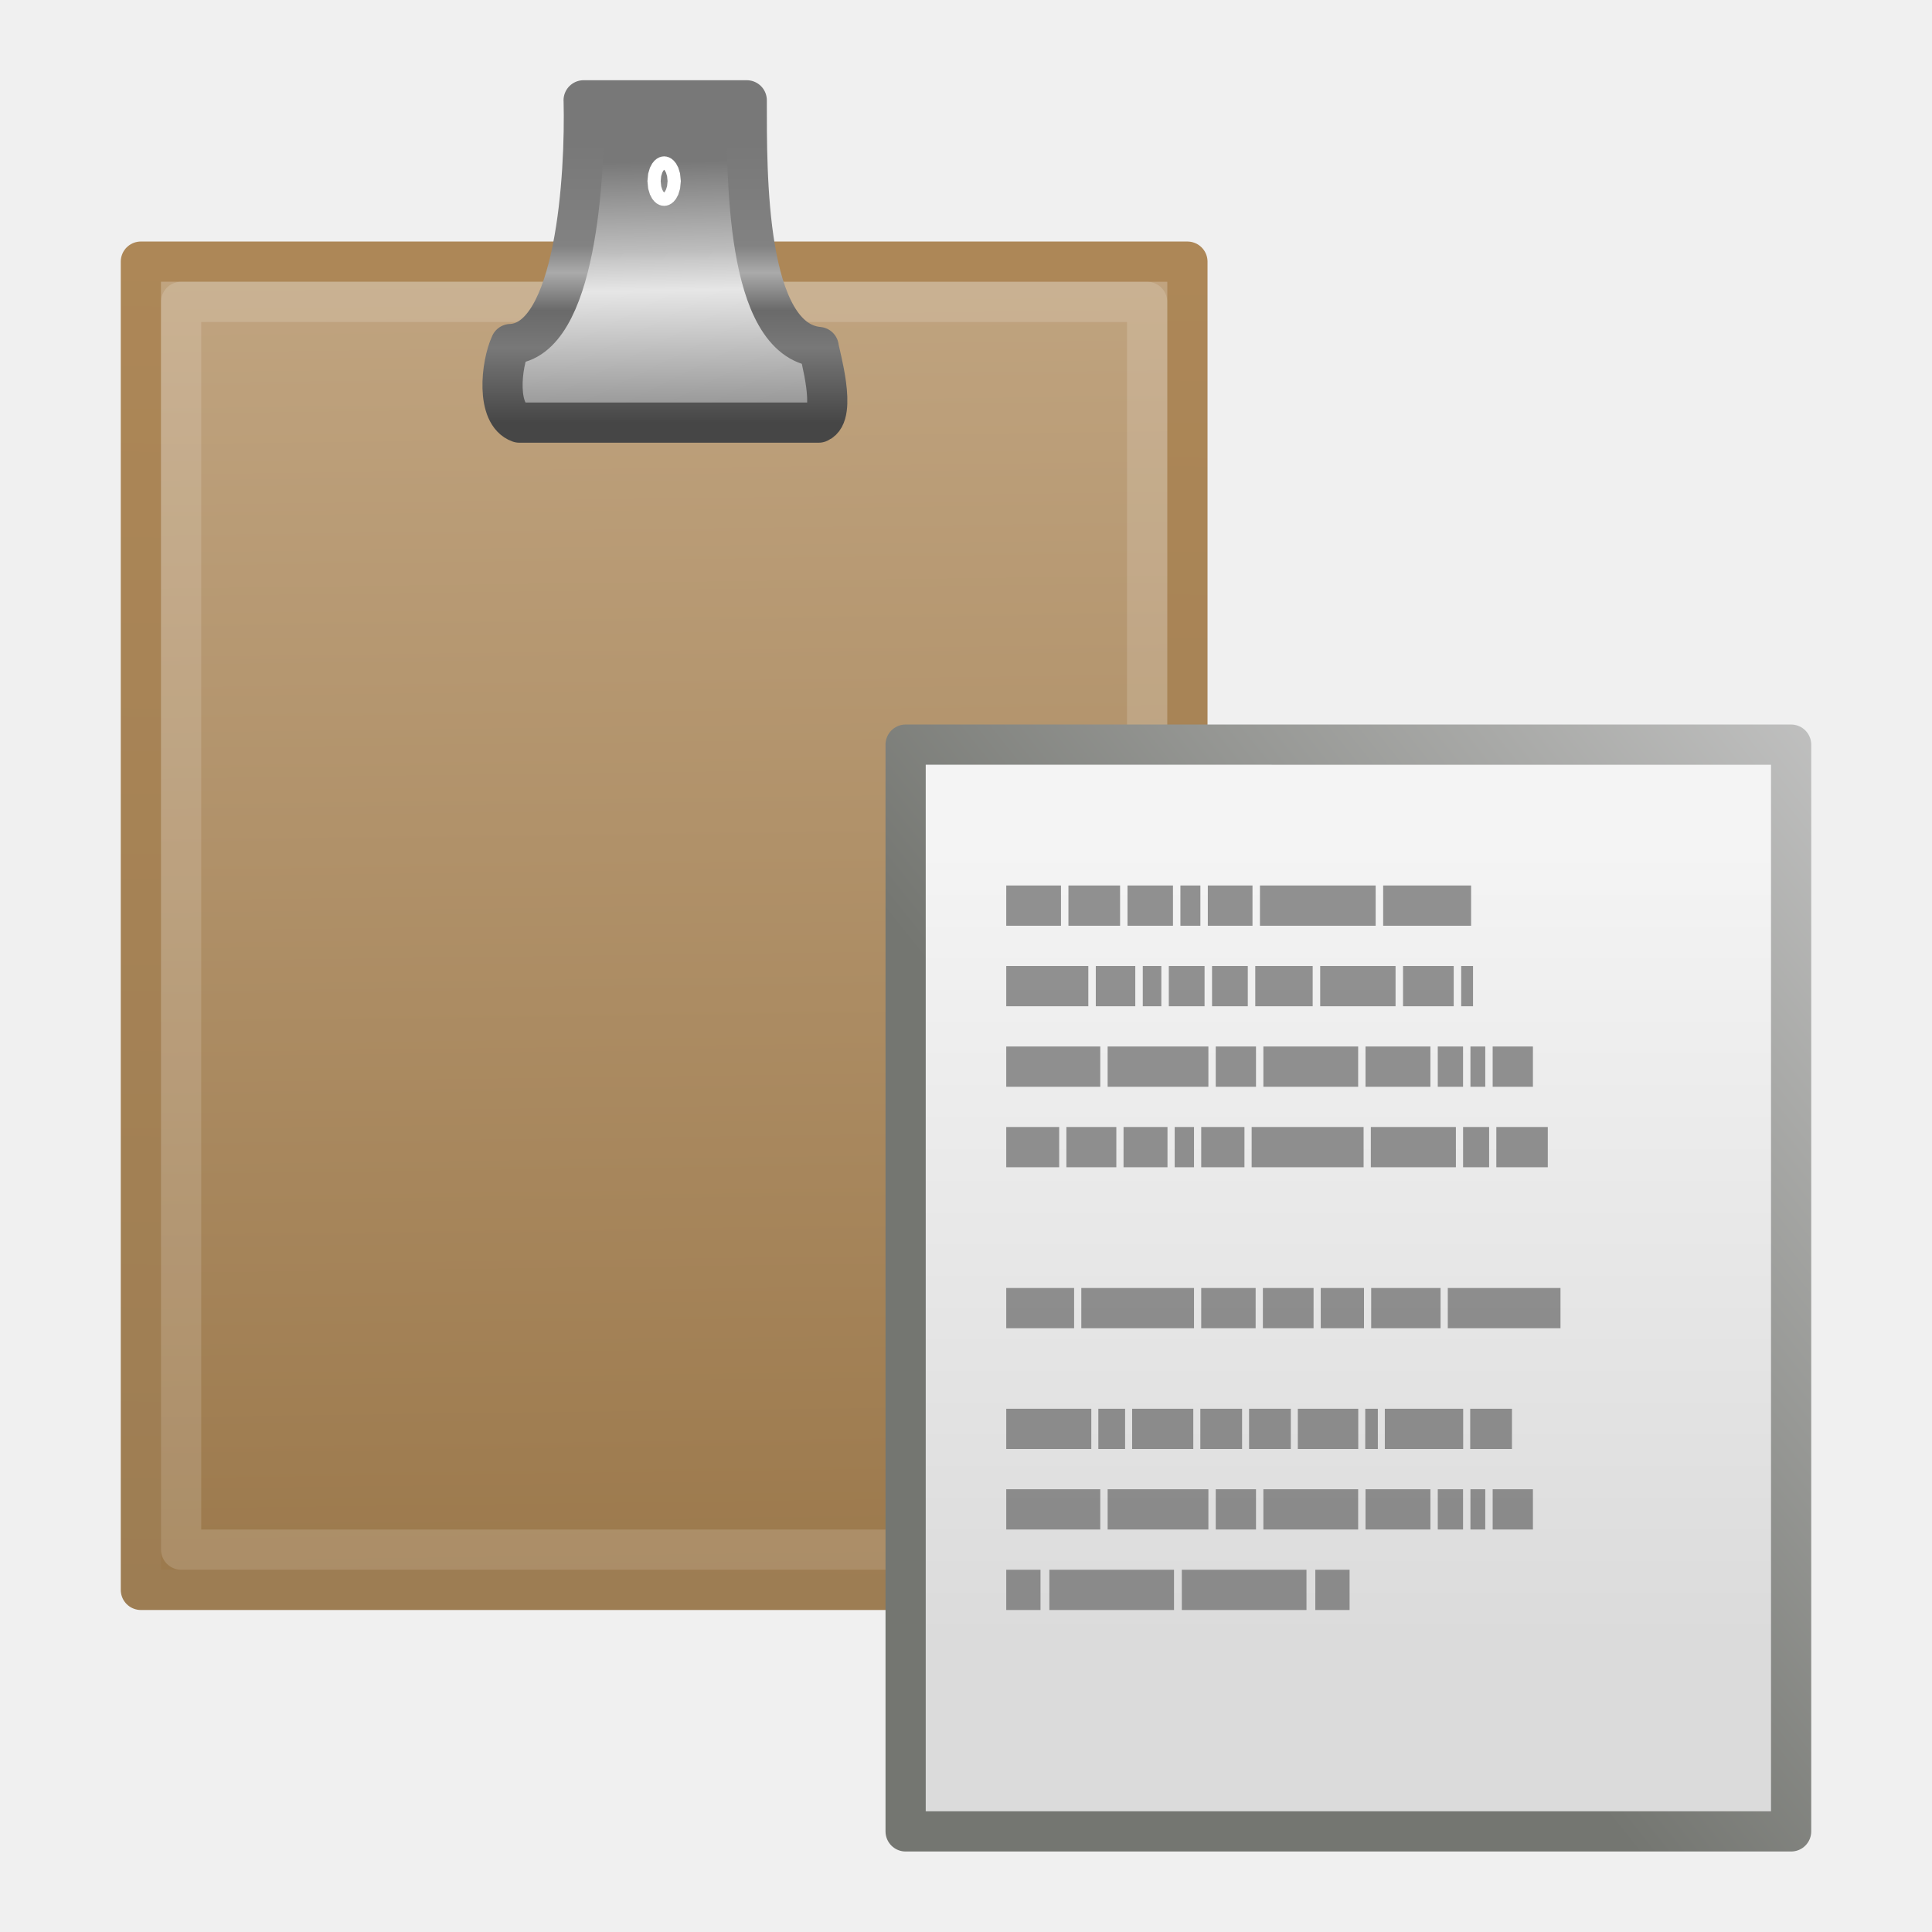
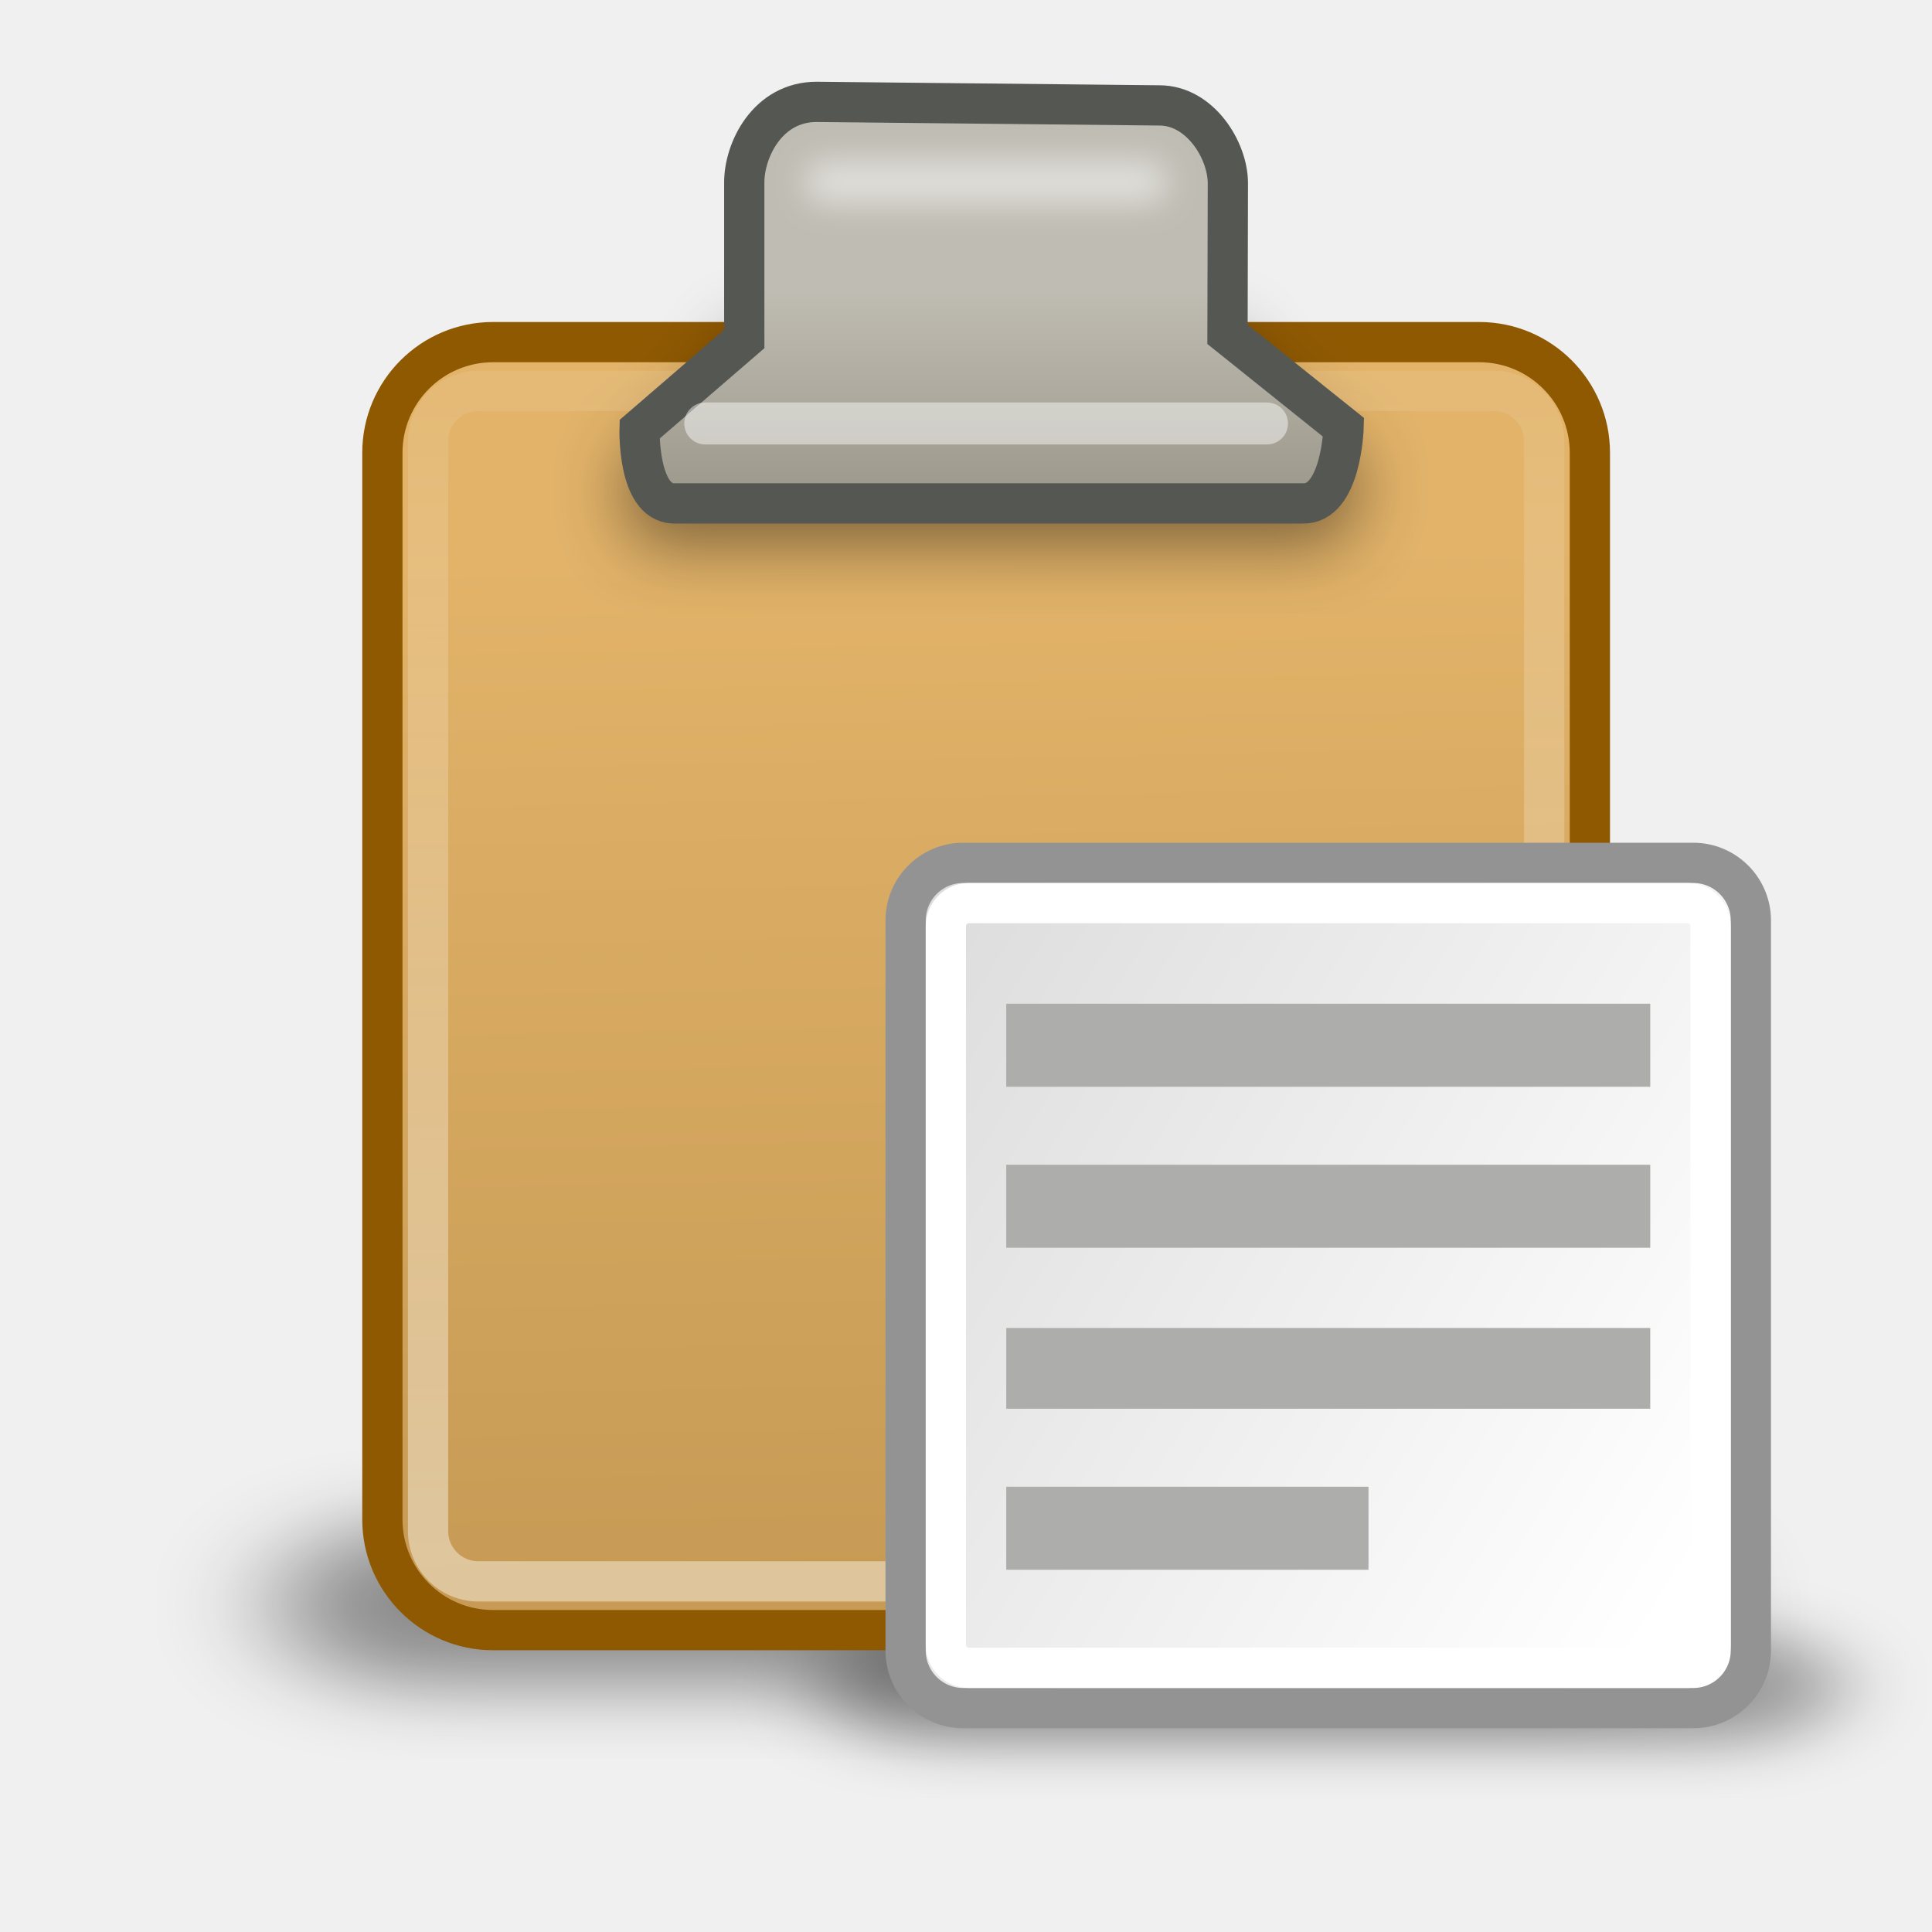
- <svg xmlns="http://www.w3.org/2000/svg" xmlns:xlink="http://www.w3.org/1999/xlink" version="1.0" width="48" height="48" id="svg2">
-   <defs id="defs4">
-     <linearGradient id="linearGradient3620">
-       <stop id="stop3622" style="stop-color:#9d7d53;stop-opacity:1" offset="0" />
-       <stop id="stop3624" style="stop-color:#ad8757;stop-opacity:1" offset="1" />
+ <svg xmlns="http://www.w3.org/2000/svg" xmlns:xlink="http://www.w3.org/1999/xlink" width="48" height="48" id="svg7854" version="1.0">
+   <defs id="defs7856">
+     <linearGradient id="linearGradient5788">
+       <stop style="stop-color:#ffffff;stop-opacity:1;" offset="0" id="stop5790" />
+       <stop style="stop-color:#ffffff;stop-opacity:0;" offset="1" id="stop5792" />
    </linearGradient>
-     <linearGradient id="linearGradient3846">
-       <stop id="stop3848" style="stop-color:#c1a581;stop-opacity:1" offset="0" />
-       <stop id="stop3850" style="stop-color:#9b784b;stop-opacity:1" offset="1" />
+     <linearGradient id="linearGradient5772">
+       <stop id="stop5774" offset="0" style="stop-color:#e2b369;stop-opacity:1" />
+       <stop id="stop5776" offset="1" style="stop-color:#c79b55;stop-opacity:1" />
    </linearGradient>
-     <linearGradient x1="24.467" y1="0.478" x2="25.465" y2="70.02" id="linearGradient4545" xlink:href="#linearGradient3846" gradientUnits="userSpaceOnUse" gradientTransform="matrix(0.5428909,0,0,0.488907,-0.0291956,-18.23334)" />
-     <linearGradient id="linearGradient3600">
-       <stop id="stop3602" style="stop-color:#f4f4f4;stop-opacity:1" offset="0" />
-       <stop id="stop3604" style="stop-color:#dbdbdb;stop-opacity:1" offset="1" />
+     <linearGradient id="linearGradient5586">
+       <stop style="stop-color:#bfbcb3;stop-opacity:1;" offset="0" id="stop5588" />
+       <stop style="stop-color:#9c988a;stop-opacity:1;" offset="1" id="stop5590" />
    </linearGradient>
-     <linearGradient id="linearGradient3931">
-       <stop id="stop3933" style="stop-color:#747671;stop-opacity:1" offset="0" />
-       <stop id="stop3935" style="stop-color:#cbcbcb;stop-opacity:1" offset="1" />
+     <linearGradient xlink:href="#linearGradient5586" id="linearGradient5592" x1="24.635" y1="7.203" x2="24.635" y2="12.381" gradientUnits="userSpaceOnUse" />
+     <filter x="-0.085" width="1.171" y="-0.737" height="2.474" id="filter5670">
+       <feGaussianBlur stdDeviation="0.384" id="feGaussianBlur5672" />
+     </filter>
+     <filter x="-0.091" width="1.181" y="-0.319" height="1.638" id="filter5766">
+       <feGaussianBlur stdDeviation="0.793" id="feGaussianBlur5768" />
+     </filter>
+     <linearGradient xlink:href="#linearGradient5772" id="linearGradient5784" gradientUnits="userSpaceOnUse" x1="25.5" y1="-13.625" x2="26" y2="-39.125" />
+     <linearGradient xlink:href="#linearGradient5788" id="linearGradient5794" x1="24.5" y1="-38.5" x2="24.5" y2="-1.625" gradientUnits="userSpaceOnUse" />
+     <filter x="-0.084" width="1.167" y="-0.452" height="1.904" id="filter5830">
+       <feGaussianBlur stdDeviation="1.469" id="feGaussianBlur5832" />
+     </filter>
+     <linearGradient id="linearGradient6732">
+       <stop style="stop-color:#ffffff;stop-opacity:1;" offset="0" id="stop6734" />
+       <stop style="stop-color:#dddddd;stop-opacity:1;" offset="1" id="stop6736" />
    </linearGradient>
-     <linearGradient x1="25.132" y1="6.729" x2="25.132" y2="47.013" id="linearGradient3192" xlink:href="#linearGradient3600" gradientUnits="userSpaceOnUse" gradientTransform="matrix(0.5428805,0,0,0.4889072,18.97087,-6.233341)" />
-     <linearGradient x1="-64.248" y1="14.969" x2="-22.574" y2="-19.798" id="linearGradient3194" xlink:href="#linearGradient3931" gradientUnits="userSpaceOnUse" gradientTransform="matrix(0.4383743,0,0,0.4575444,51.22352,-6.778219)" />
-     <linearGradient id="linearGradient3269">
-       <stop id="stop3271" style="stop-color:#787878;stop-opacity:1" offset="0" />
-       <stop id="stop3273" style="stop-color:#bebebe;stop-opacity:1" offset="0.344" />
-       <stop id="stop3275" style="stop-color:#c8c8c8;stop-opacity:1" offset="0.373" />
-       <stop id="stop3277" style="stop-color:#e6e6e6;stop-opacity:1" offset="0.49" />
-       <stop id="stop3279" style="stop-color:#8c8c8c;stop-opacity:1" offset="1" />
-     </linearGradient>
-     <linearGradient id="linearGradient3257">
-       <stop id="stop3261" style="stop-color:#787878;stop-opacity:1" offset="0" />
-       <stop id="stop3263" style="stop-color:#828282;stop-opacity:1" offset="0.366" />
-       <stop id="stop3265" style="stop-color:#aaaaaa;stop-opacity:1" offset="0.462" />
-       <stop id="stop3922" style="stop-color:#6a6a6a;stop-opacity:1" offset="0.597" />
-       <stop id="stop3920" style="stop-color:#787878;stop-opacity:1" offset="0.731" />
-       <stop id="stop3267" style="stop-color:#464646;stop-opacity:1" offset="1" />
-     </linearGradient>
-     <linearGradient x1="321.401" y1="83.497" x2="321.578" y2="96.245" id="linearGradient2964" xlink:href="#linearGradient3269" gradientUnits="userSpaceOnUse" gradientTransform="matrix(0.4103456,0,0,0.5128945,-114.8953,-62.82218)" />
-     <linearGradient x1="22.452" y1="26.645" x2="22.452" y2="40.186" id="linearGradient2966" xlink:href="#linearGradient3257" gradientUnits="userSpaceOnUse" gradientTransform="matrix(0.4118245,0,0,0.5128207,6.54435,-34.09763)" />
-     <linearGradient x1="9.316" y1="16" x2="9.789" y2="-18" id="linearGradient3626" xlink:href="#linearGradient3620" gradientUnits="userSpaceOnUse" />
+     <linearGradient xlink:href="#linearGradient6732" id="linearGradient5968" gradientUnits="userSpaceOnUse" gradientTransform="matrix(0.97161, 0, 0, 1.28333, -40.4781, -6.13105)" x1="37.927" y1="37.669" x2="5.496" y2="10.983" />
  </defs>
-   <g transform="translate(0,24)" id="layer1">
-     <path d="m 3.5,-17.5 26.001,4.3e-4 0,33 -26.001,0 0,-33 z" id="rect2594" style="fill:url(#linearGradient4545);fill-opacity:1;stroke:url(#linearGradient3626);stroke-width:0.999;stroke-linecap:butt;stroke-linejoin:round;stroke-miterlimit:4;stroke-opacity:1;stroke-dasharray:none;stroke-dashoffset:0;display:inline" />
-     <path d="m 4.5,-16.5 24,0 0,31 -24,0 0,-31 z" id="path3852" style="opacity:0.15;fill:none;stroke:#ffffff;stroke-width:0.999;stroke-linecap:butt;stroke-linejoin:round;stroke-miterlimit:4;stroke-opacity:1;stroke-dasharray:none;stroke-dashoffset:0;display:inline" />
-     <path d="m 22.5,-5.5 22,4.3e-4 0,27 -22,0 0,-27 z" id="path3064" style="fill:url(#linearGradient3192);fill-opacity:1;stroke:url(#linearGradient3194);stroke-width:0.999;stroke-linecap:butt;stroke-linejoin:round;stroke-miterlimit:4;stroke-opacity:1;stroke-dasharray:none;stroke-dashoffset:0;display:inline" />
-     <path d="m 25,-2 1.36,0 0,1 -1.36,0 0,-1 z m 1.545,0 1.283,0 0,1 -1.283,0 0,-1 z m 1.468,0 1.129,0 0,1 -1.129,0 0,-1 z m 1.314,0 0.496,0 0,1 -0.496,0 0,-1 z m 0.681,0 1.11,0 0,1 -1.11,0 0,-1 z m 1.295,0 2.875,0 0,1 -2.875,0 0,-1 z m 3.061,0 2.185,0 0,1 -2.185,0 0,-1 z m -9.364,6 1.315,0 0,1 -1.315,0 0,-1 z m 1.494,0 1.241,0 0,1 -1.241,0 0,-1 z m 1.42,0 1.092,0 0,1 -1.092,0 0,-1 z m 1.271,0 0.48,0 0,1 -0.48,0 0,-1 z m 0.659,0 1.074,0 0,1 -1.074,0 0,-1 z m 1.253,0 2.781,0 0,1 -2.781,0 0,-1 z m 2.961,0 2.113,0 0,1 -2.113,0 0,-1 z m 2.292,0 0.647,0 0,1 -0.647,0 0,-1 z m 0.826,0 1.278,0 0,1 -1.278,0 0,-1 z M 25,4.3102435e-4 l 2.039,0 0,1 -2.039,0 0,-1 z m 2.225,0 0.981,0 0,1 -0.981,0 0,-1 z m 1.167,0 0.461,0 0,1 -0.461,0 0,-1 z m 0.647,0 0.888,0 0,1 -0.888,0 0,-1 z m 1.074,0 0.888,0 0,1 -0.888,0 0,-1 z m 1.074,0 1.426,0 0,1 -1.426,0 0,-1 z m 1.613,0 1.872,0 0,1 -1.872,0 0,-1 z m 2.058,0 1.259,0 0,1 -1.259,0 0,-1 z m 1.445,0 0.294,0 0,1 -0.294,0 0,-1 z M 25,2 l 2.336,0 0,1 -2.336,0 0,-1 z m 2.519,0 2.503,0 0,1 -2.503,0 0,-1 z m 2.686,0 1,0 0,1 -1,0 0,-1 z m 1.183,0 2.355,0 0,1 -2.355,0 0,-1 z m 4.333,0 0.628,0 0,1 -0.628,0 0,-1 z m -1.795,0 1.612,0 0,1 -1.612,0 0,-1 z m 2.607,0 0.368,0 0,1 -0.368,0 0,-1 z m 0.552,0 1,0 0,1 -1,0 0,-1 z M 25,13 l 2.336,0 0,1 -2.336,0 0,-1 z m 2.519,0 2.503,0 0,1 -2.503,0 0,-1 z m 2.686,0 1,0 0,1 -1,0 0,-1 z m 1.183,0 2.355,0 0,1 -2.355,0 0,-1 z m 4.333,0 0.628,0 0,1 -0.628,0 0,-1 z m -1.795,0 1.612,0 0,1 -1.612,0 0,-1 z m 2.607,0 0.368,0 0,1 -0.368,0 0,-1 z m 0.552,0 1,0 0,1 -1,0 0,-1 z M 25,8 l 1.686,0 0,1 -1.686,0 0,-1 z m 1.865,0 2.8,0 0,1 -2.8,0 0,-1 z m 2.979,0 1.352,0 0,1 -1.352,0 0,-1 z m 2.97,0 1.074,0 0,1 -1.074,0 0,-1 z m 1.253,0 1.723,0 0,1 -1.723,0 0,-1 z m 1.903,0 2.8,0 0,1 -2.8,0 0,-1 z m -4.594,0 1.259,0 0,1 -1.259,0 0,-1 z M 25,11 l 2.113,0 0,1 -2.113,0 0,-1 z m 2.288,0 0.665,0 0,1 -0.665,0 0,-1 z m 0.84,0 1.519,0 0,1 -1.519,0 0,-1 z m 1.694,0 1.037,0 0,1 -1.037,0 0,-1 z m 1.211,0 1.037,0 0,1 -1.037,0 0,-1 z m 1.211,0 1.501,0 0,1 -1.501,0 0,-1 z m 1.675,0 0.313,0 0,1 -0.313,0 0,-1 z m 0.487,0 1.946,0 0,1 -1.946,0 0,-1 z m 2.121,0 1.037,0 0,1 -1.037,0 0,-1 z m -11.527,4 0.851,0 0,1 -0.851,0 0,-1 z m 1.071,0 3.097,0 0,1 -3.097,0 0,-1 z m 7.459,0 -0.851,0 0,1 0.851,0 0,-1 z m -1.071,0 -3.097,0 0,1 3.097,0 0,-1 z" id="path2950" style="opacity:0.7;fill:#666666;fill-opacity:1;stroke:none;display:inline" />
-     <path d="m 14.501,-21.508 c 0.046,1.844 -0.184,5.989 -1.816,6.056 -0.239,0.513 -0.364,1.747 0.218,1.952 l 7.437,0 c 0.471,-0.187 0.02,-1.708 0,-1.879 -1.832,-0.174 -1.787,-4.324 -1.787,-6.129 l -4.053,0 z" id="path4675" style="fill:url(#linearGradient2964);fill-opacity:1;stroke:url(#linearGradient2966);stroke-width:0.998;stroke-linecap:round;stroke-linejoin:round;stroke-miterlimit:4;stroke-opacity:1;stroke-dasharray:none;stroke-dashoffset:0.5;display:inline;enable-background:new" />
-     <path d="m 16.658,4.392 a 0.327,0.182 0 1 1 -0.655,0 0.327,0.182 0 1 1 0.655,0 z" transform="matrix(0.5026149,0,0,0.9047068,8.292206,-23.47368)" id="path3897" style="fill:none;stroke:#ffffff;stroke-width:0.995;stroke-linecap:square;stroke-linejoin:round;stroke-miterlimit:4;stroke-opacity:1;stroke-dasharray:none" />
+   <g id="layer1">
+     <rect ry="7.273" rx="4.486" y="38.438" x="19.515" height="6.5" width="35.125" id="rect5984" style="opacity:0.353;color:#000000;fill:#000000;fill-opacity:1;fill-rule:nonzero;stroke:none;stroke-width:1;stroke-linecap:butt;stroke-linejoin:miter;marker:none;marker-start:none;marker-mid:none;marker-end:none;stroke-miterlimit:4;stroke-dasharray:none;stroke-dashoffset:0;stroke-opacity:1;visibility:visible;display:block;overflow:visible;filter:url(#filter5830);enable-background:accumulate" transform="matrix(0.724503, 0, 0, 0.446859, 6.17169, 23.2804)" />
+     <rect style="opacity:0.418;color:#000000;fill:#000000;fill-opacity:1;fill-rule:nonzero;stroke:none;stroke-width:1;stroke-linecap:butt;stroke-linejoin:miter;marker:none;marker-start:none;marker-mid:none;marker-end:none;stroke-miterlimit:4;stroke-dasharray:none;stroke-dashoffset:0;stroke-opacity:1;visibility:visible;display:block;overflow:visible;filter:url(#filter5830);enable-background:accumulate" id="rect5796" width="35.125" height="6.5" x="6.875" y="35.875" rx="3.25" ry="5.281" transform="matrix(1, 0, 0, 0.615385, 0, 15.7981)" />
+     <rect style="opacity:1;color:#000000;fill:url(#linearGradient5784);fill-opacity:1;fill-rule:nonzero;stroke:#8f5902;stroke-width:1;stroke-linecap:butt;stroke-linejoin:miter;marker:none;marker-start:none;marker-mid:none;marker-end:none;stroke-miterlimit:4;stroke-dasharray:none;stroke-dashoffset:0;stroke-opacity:1;visibility:visible;display:block;overflow:visible;enable-background:accumulate" id="rect4613" width="30" height="32" x="9.5" y="-40.5" rx="2.75" ry="2.75" transform="scale(1, -1)" />
+     <path id="path5674" d="M 16.722,14.507 L 32.354,14.507 C 33.327,14.551 33.381,12.618 33.381,12.618 L 30.497,10.307 L 30.506,9.553 C 30.506,9.553 18.491,9.532 18.491,9.532 L 18.491,10.422 L 15.89,12.665 C 15.89,12.665 15.838,14.463 16.722,14.507 z" style="opacity:0.441;color:#000000;fill:#000000;fill-opacity:1;fill-rule:nonzero;stroke:none;stroke-width:1;stroke-linecap:butt;stroke-linejoin:miter;marker:none;marker-start:none;marker-mid:none;marker-end:none;stroke-miterlimit:4;stroke-dasharray:none;stroke-dashoffset:0;stroke-opacity:1;visibility:visible;display:block;overflow:visible;filter:url(#filter5766);enable-background:accumulate" transform="matrix(1.05025, 0, 0, 1.05025, -1.23787, -1.66647)" />
+     <rect transform="scale(1, -1)" ry="1.25" rx="1.25" y="-39.289" x="10.635" height="29.578" width="27.73" id="rect5786" style="opacity:0.418;color:#000000;fill:none;fill-opacity:1;fill-rule:nonzero;stroke:url(#linearGradient5794);stroke-width:1;stroke-linecap:butt;stroke-linejoin:miter;marker:none;marker-start:none;marker-mid:none;marker-end:none;stroke-miterlimit:4;stroke-dasharray:none;stroke-dashoffset:0;stroke-opacity:1;visibility:visible;display:block;overflow:visible;enable-background:accumulate" />
+     <path style="opacity:1;color:#000000;fill:url(#linearGradient5592);fill-opacity:1.0;fill-rule:nonzero;stroke:#555753;stroke-width:1;stroke-linecap:butt;stroke-linejoin:miter;marker:none;marker-start:none;marker-mid:none;marker-end:none;stroke-miterlimit:4;stroke-dasharray:none;stroke-dashoffset:0;stroke-opacity:1;visibility:visible;display:block;overflow:visible;enable-background:accumulate" d="M 16.722,12.507 L 32.354,12.507 C 33.327,12.551 33.381,10.618 33.381,10.618 L 30.497,8.307 L 30.506,4.553 C 30.506,3.73 29.814,2.619 28.807,2.619 L 20.287,2.531 C 19.075,2.531 18.491,3.719 18.491,4.532 L 18.491,8.422 L 15.89,10.665 C 15.89,10.665 15.838,12.463 16.722,12.507 z" id="path5584" />
+     <rect style="opacity:0.465;color:#000000;fill:#ffffff;fill-opacity:1;fill-rule:nonzero;stroke:none;stroke-width:1;stroke-linecap:butt;stroke-linejoin:miter;marker:none;marker-start:none;marker-mid:none;marker-end:none;stroke-miterlimit:4;stroke-dasharray:none;stroke-dashoffset:0;stroke-opacity:1;visibility:visible;display:block;overflow:visible;enable-background:accumulate" id="rect5594" width="15" height="1.042" x="17" y="10" rx="0.521" ry="0.521" />
+     <rect ry="0.521" rx="0.521" y="4" x="20" height="1.042" width="9" id="rect5596" style="opacity:0.535;color:#000000;fill:#ffffff;fill-opacity:1;fill-rule:nonzero;stroke:none;stroke-width:1;stroke-linecap:butt;stroke-linejoin:miter;marker:none;marker-start:none;marker-mid:none;marker-end:none;stroke-miterlimit:4;stroke-dasharray:none;stroke-dashoffset:0;stroke-opacity:1;visibility:visible;display:block;overflow:visible;enable-background:accumulate;filter:url(#filter5670)" />
+     <g id="g5945" transform="translate(-64, 1.3466)">
+       <g transform="matrix(0.545455, 0, 0, 0.545455, 106.459, 17.1351)" id="g5646">
+         <g transform="matrix(1.1, 0, 0, 1, -43.7416, 5.91896)" id="layer6">
+           <g id="g2043" transform="matrix(1, 0, 0, 0.555556, -4.55e-07, 13.8889)">
+             <g style="display:inline" id="g2036">
+               <g id="g3712" style="opacity:0.4" transform="matrix(1.05263, 0, 0, 1.28571, -1.26316, -13.4285)" />
+             </g>
+           </g>
+           <g id="g2285" style="display:inline" transform="translate(50.6887, 6.21499)" />
+           <g transform="matrix(0.186703, 0, 0, 0.186703, 29.5814, 63.838)" id="g891" />
+         </g>
+         <g style="display:inline" id="g5657" />
+         <g id="layer5" style="display:inline">
+           <rect style="color:#000000;fill:url(#linearGradient5968);fill-opacity:1;fill-rule:evenodd;stroke:#939393;stroke-width:1.833;stroke-linecap:butt;stroke-linejoin:miter;marker:none;marker-start:none;marker-mid:none;marker-end:none;stroke-miterlimit:4;stroke-dasharray:none;stroke-dashoffset:0;stroke-opacity:1;visibility:visible;display:inline;overflow:visible" id="rect2373" width="38.5" height="38.5" x="-36.592" y="5.419" rx="2.624" ry="2.624" />
+           <rect ry="1.05" rx="1.05" y="7.252" x="-34.758" height="34.833" width="34.833" id="rect2423" style="color:#000000;fill:none;fill-opacity:1;fill-rule:evenodd;stroke:#ffffff;stroke-width:1.833;stroke-linecap:butt;stroke-linejoin:miter;marker:none;marker-start:none;marker-mid:none;marker-end:none;stroke-miterlimit:4;stroke-dasharray:none;stroke-dashoffset:0;stroke-opacity:1;visibility:visible;display:inline;overflow:visible" />
+         </g>
+       </g>
+       <rect ry="0" rx="0" y="23.591" x="89" height="2.063" width="16" id="rect6916" style="opacity:1;color:#000000;fill:#adaeab;fill-opacity:1;fill-rule:evenodd;stroke:none;stroke-width:1;stroke-linecap:butt;stroke-linejoin:miter;marker:none;marker-start:none;marker-mid:none;marker-end:none;stroke-miterlimit:4;stroke-dasharray:none;stroke-dashoffset:0;stroke-opacity:1;visibility:visible;display:inline;overflow:visible;enable-background:accumulate" />
+       <rect ry="0" rx="0" y="27.591" x="89" height="2.063" width="16" id="rect5972" style="opacity:1;color:#000000;fill:#adaeab;fill-opacity:1;fill-rule:evenodd;stroke:none;stroke-width:1;stroke-linecap:butt;stroke-linejoin:miter;marker:none;marker-start:none;marker-mid:none;marker-end:none;stroke-miterlimit:4;stroke-dasharray:none;stroke-dashoffset:0;stroke-opacity:1;visibility:visible;display:inline;overflow:visible;enable-background:accumulate" />
+       <rect ry="0" rx="0" y="31.646" x="89" height="2.007" width="16" id="rect5976" style="opacity:1;color:#000000;fill:#adaeab;fill-opacity:1;fill-rule:evenodd;stroke:none;stroke-width:1;stroke-linecap:butt;stroke-linejoin:miter;marker:none;marker-start:none;marker-mid:none;marker-end:none;stroke-miterlimit:4;stroke-dasharray:none;stroke-dashoffset:0;stroke-opacity:1;visibility:visible;display:inline;overflow:visible;enable-background:accumulate" />
+       <rect ry="0" rx="0" y="35.591" x="89" height="2.063" width="9" id="rect5980" style="opacity:1;color:#000000;fill:#adaeab;fill-opacity:1;fill-rule:evenodd;stroke:none;stroke-width:1;stroke-linecap:butt;stroke-linejoin:miter;marker:none;marker-start:none;marker-mid:none;marker-end:none;stroke-miterlimit:4;stroke-dasharray:none;stroke-dashoffset:0;stroke-opacity:1;visibility:visible;display:inline;overflow:visible;enable-background:accumulate" />
+     </g>
  </g>
</svg>
